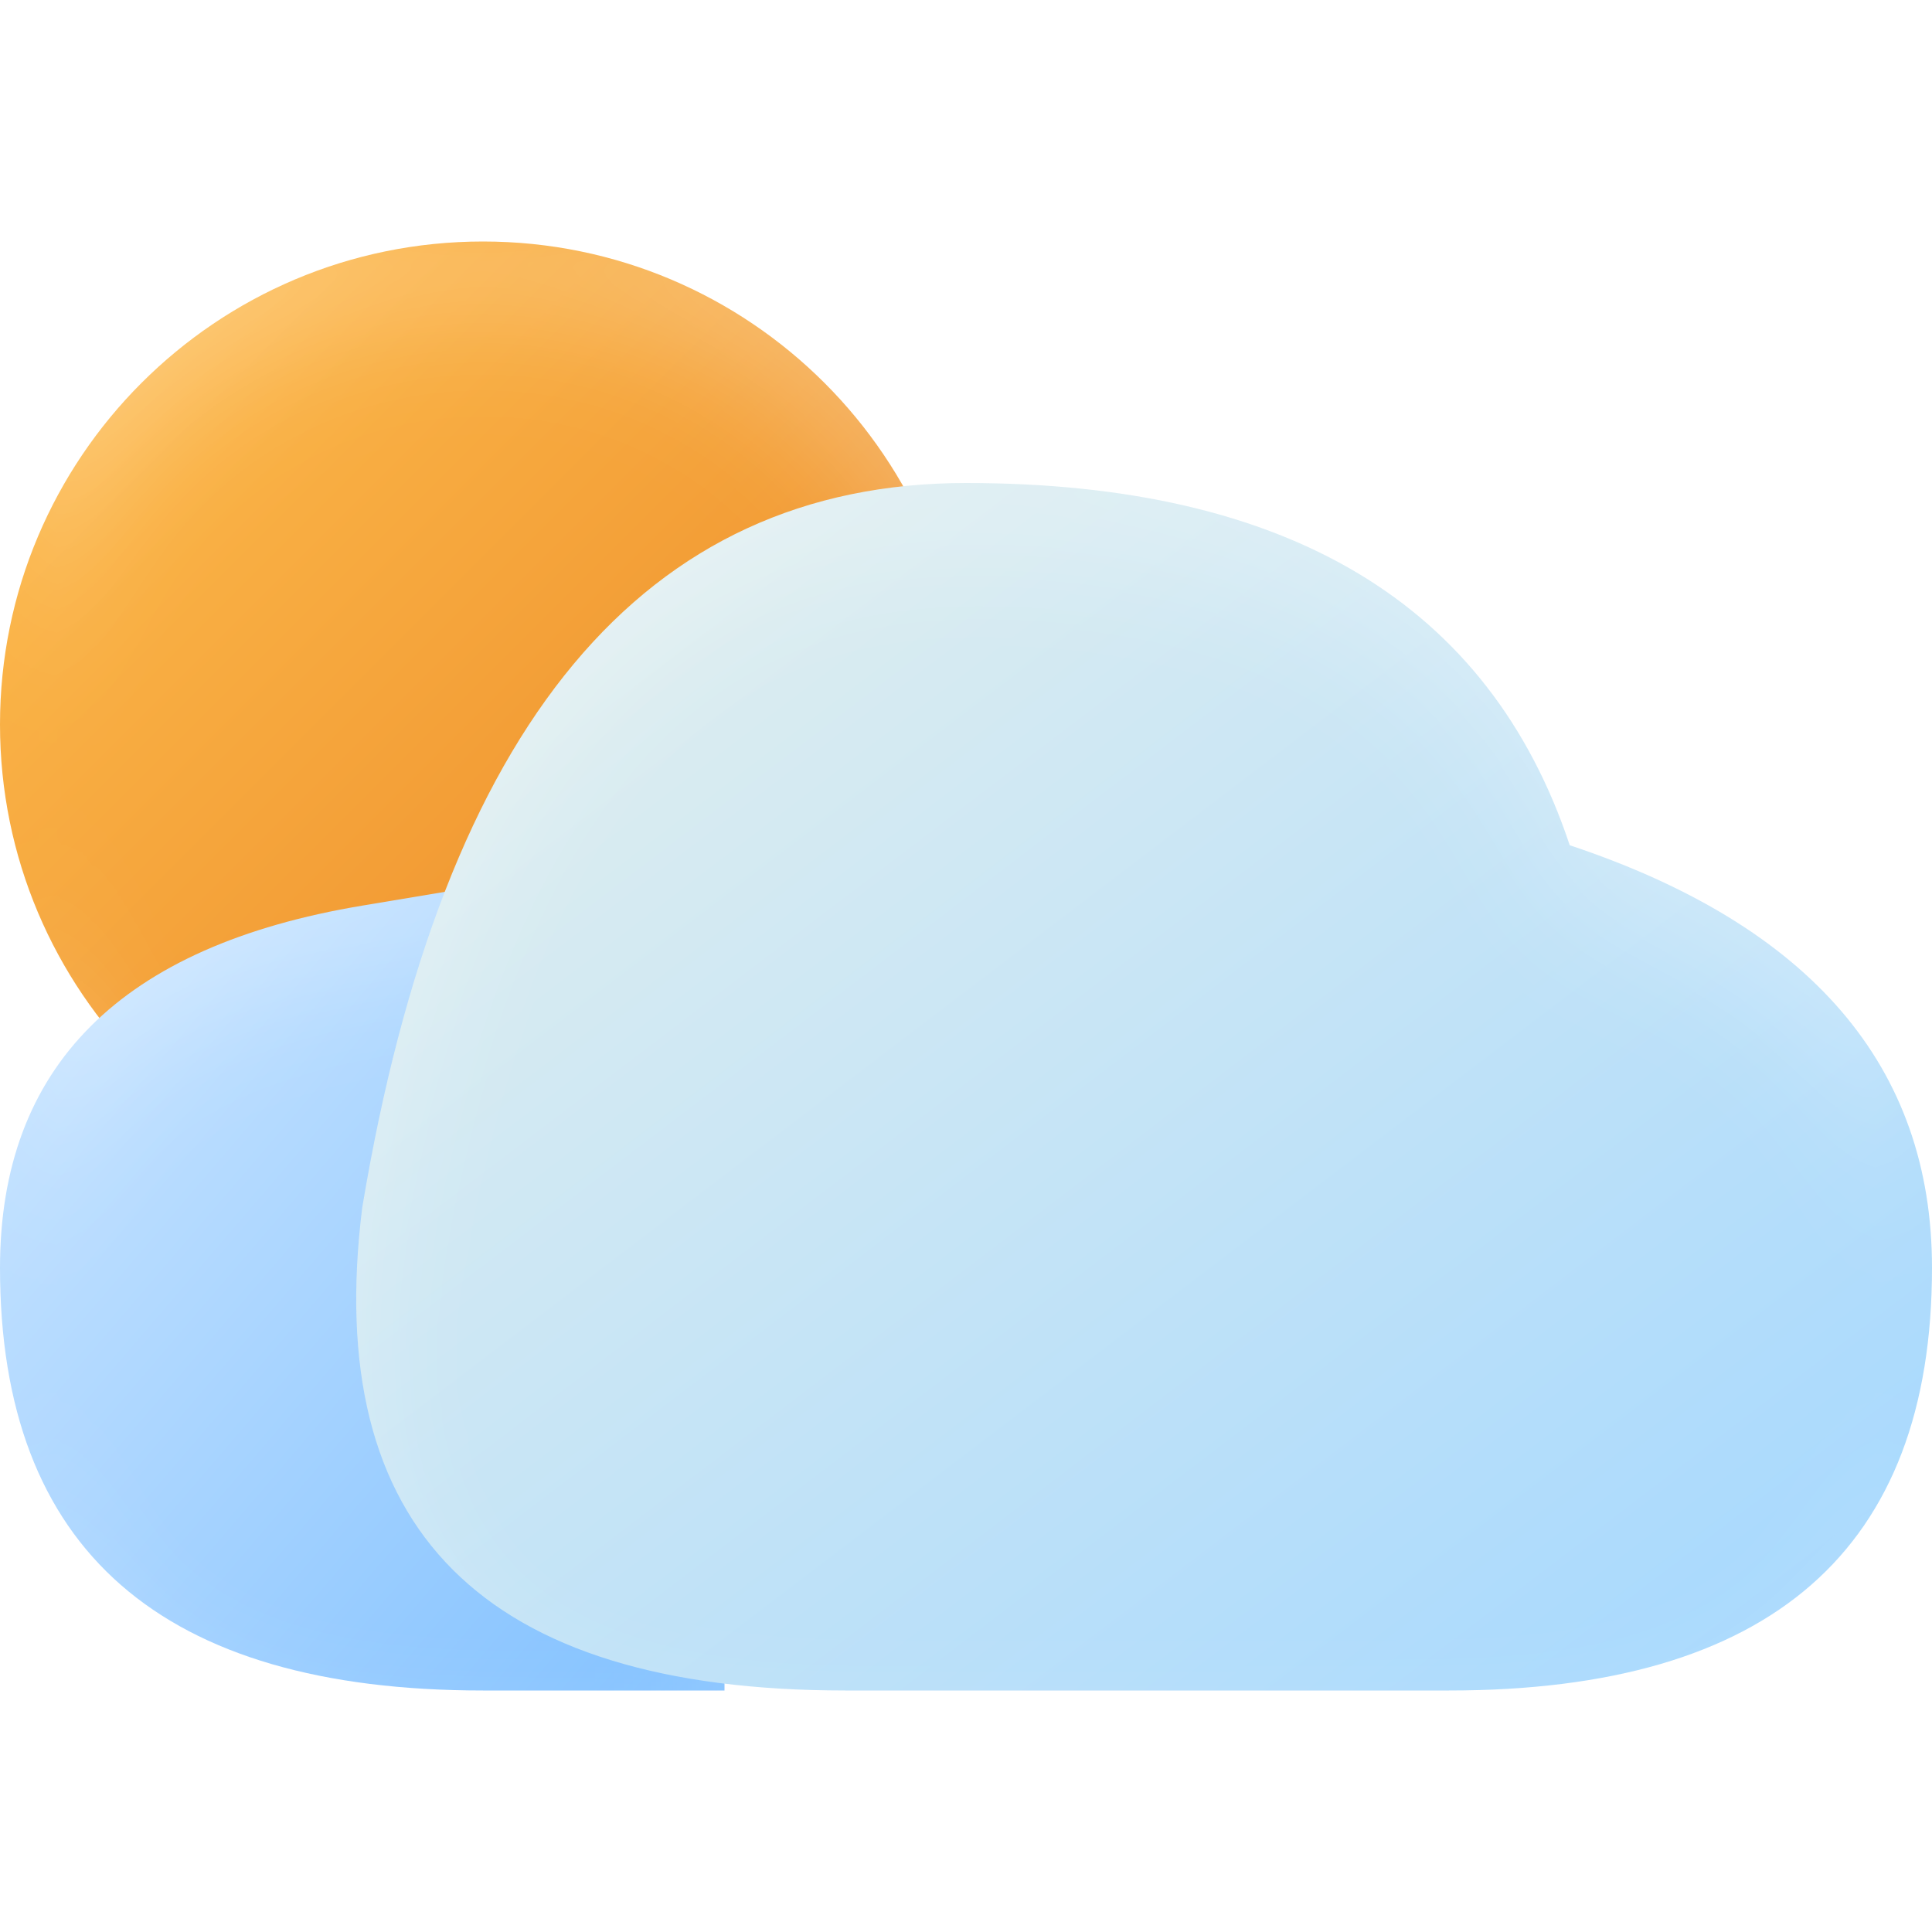
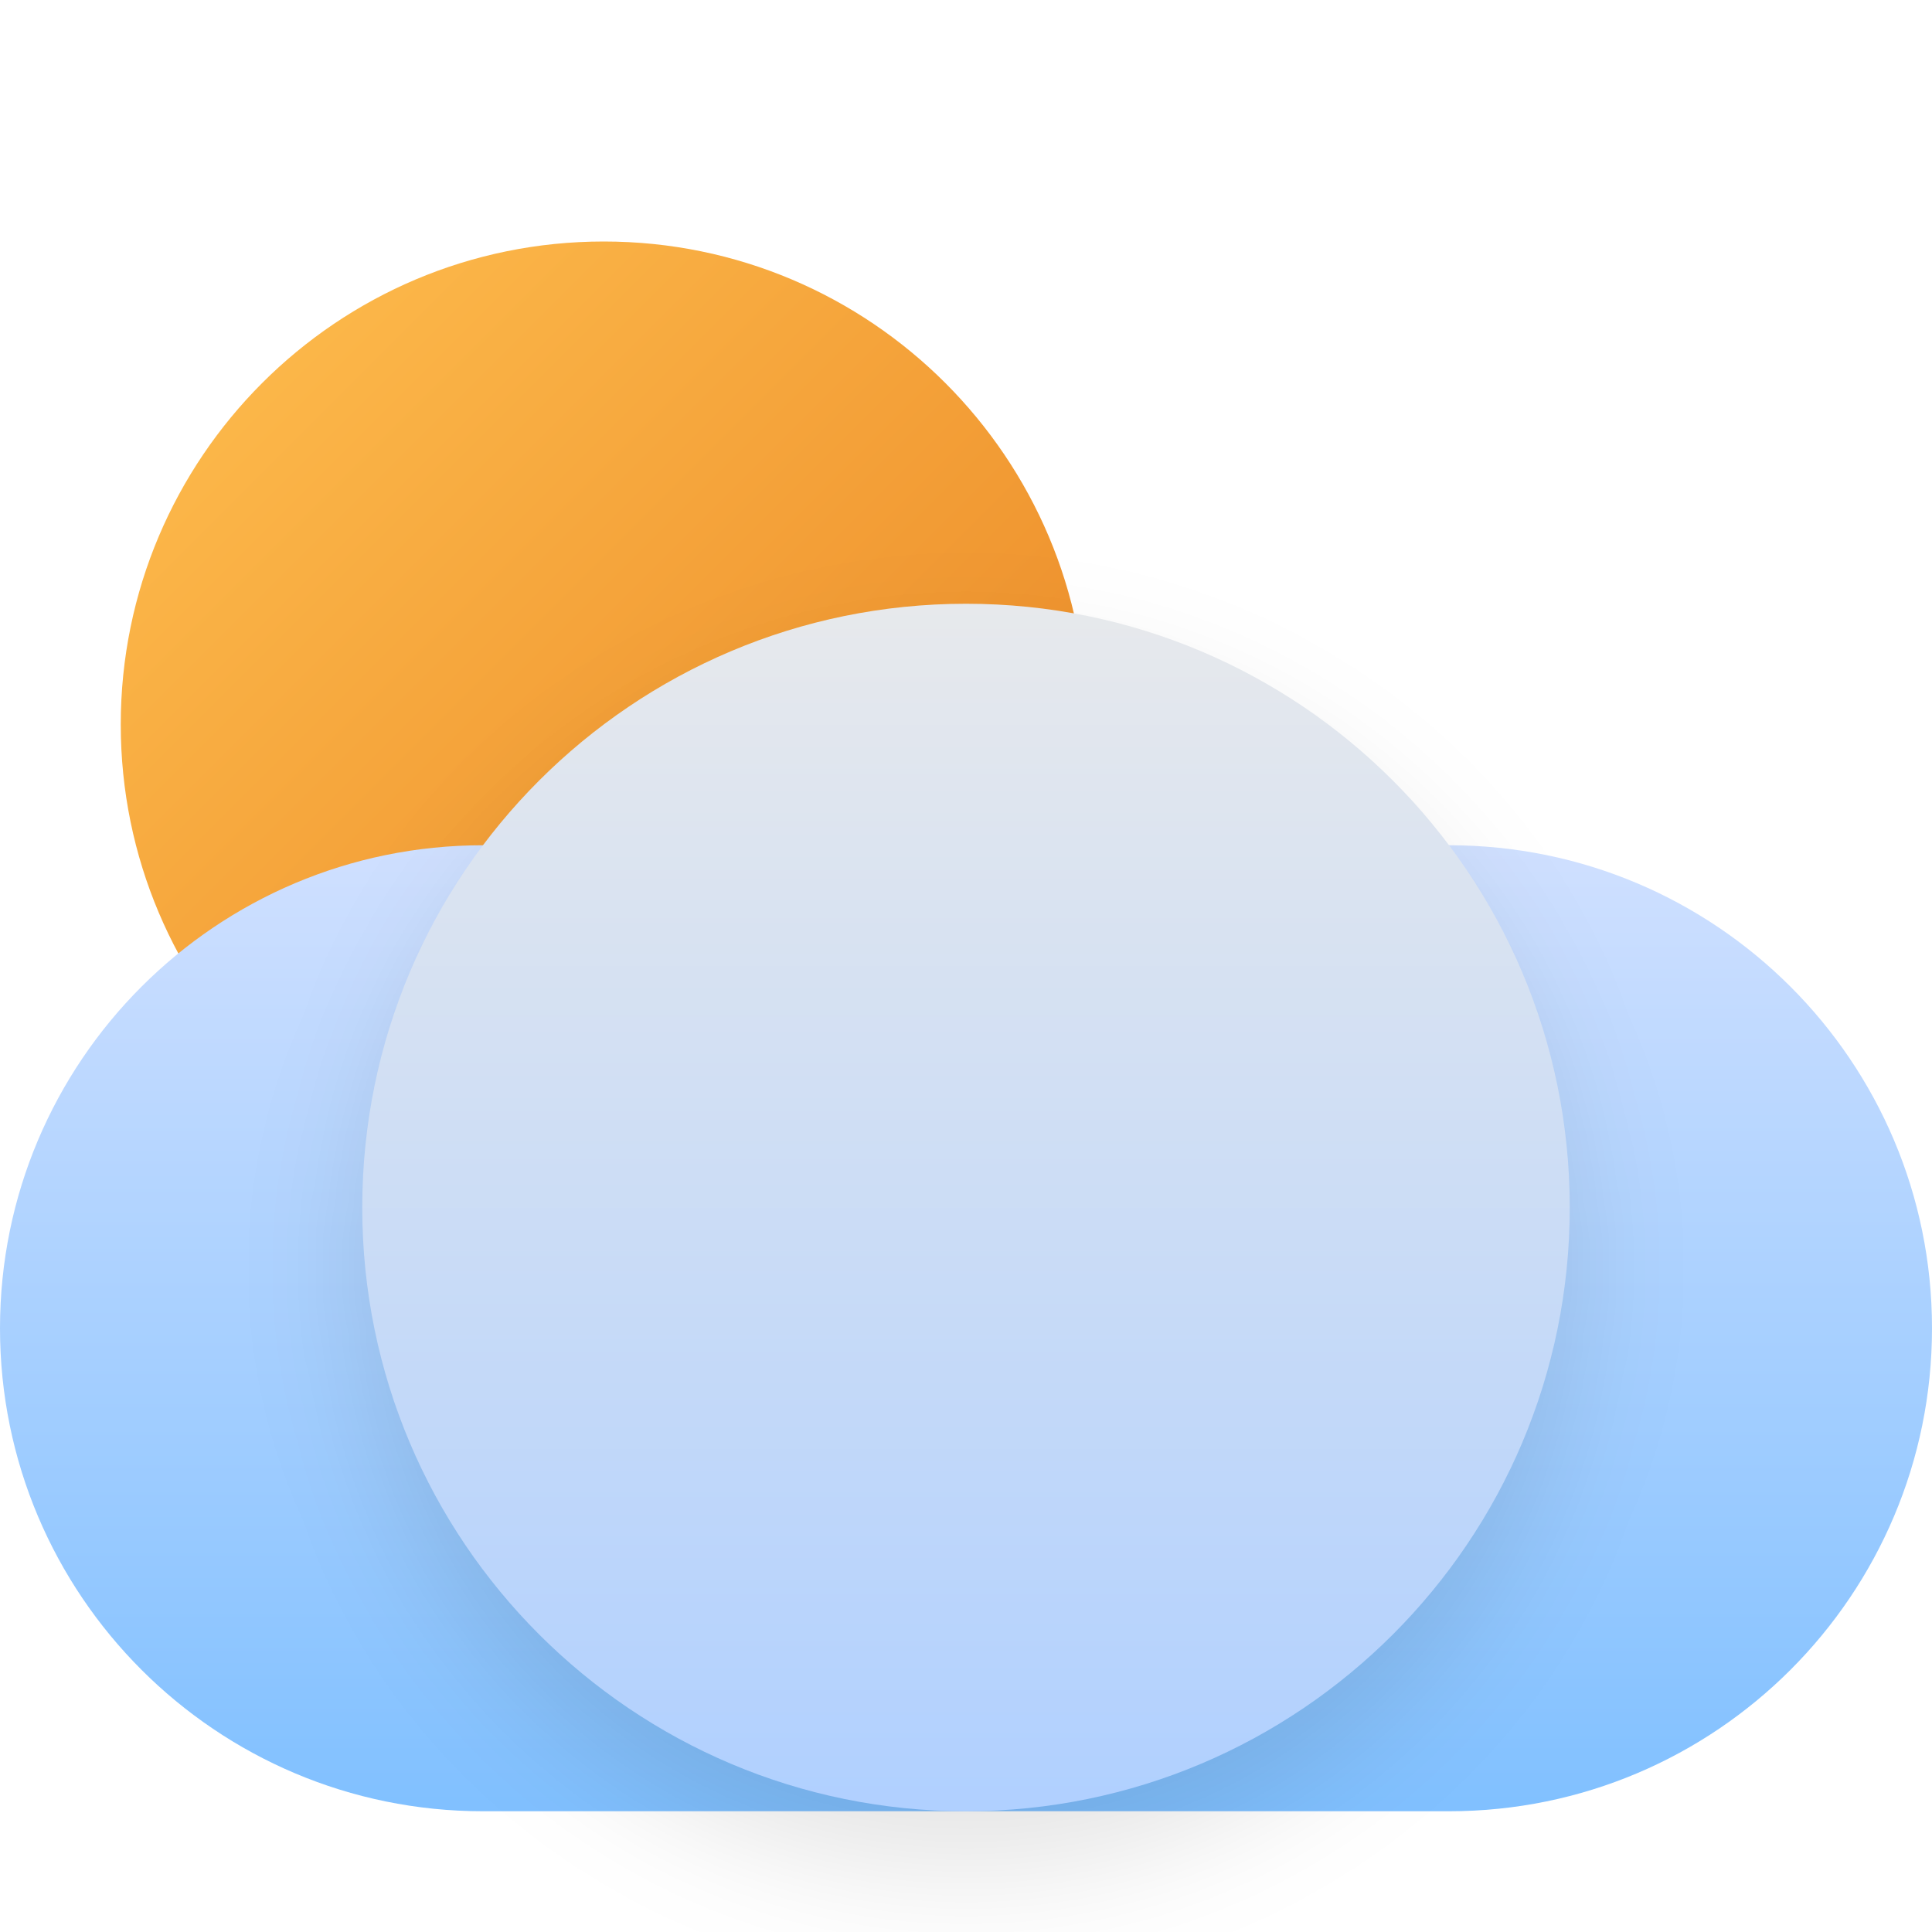
<svg xmlns="http://www.w3.org/2000/svg" viewBox="0 0 16 16" width="16" height="16" version="1.1" id="svg18">
  <defs id="defs22">
    <filter style="color-interpolation-filters:sRGB;" id="filter916">
      <feFlood flood-opacity="0.251" flood-color="rgb(255,255,255)" result="flood" id="feFlood906" />
      <feComposite in="flood" in2="SourceGraphic" operator="out" result="composite1" id="feComposite908" />
      <feGaussianBlur in="composite1" stdDeviation="0.5" result="blur" id="feGaussianBlur910" />
      <feOffset dx="0" dy="0.5" result="offset" id="feOffset912" />
      <feComposite in="offset" in2="SourceGraphic" operator="atop" result="composite2" id="feComposite914" />
    </filter>
    <filter style="color-interpolation-filters:sRGB;" id="filter928">
      <feFlood flood-opacity="0.251" flood-color="rgb(255,255,255)" result="flood" id="feFlood918" />
      <feComposite in="flood" in2="SourceGraphic" operator="out" result="composite1" id="feComposite920" />
      <feGaussianBlur in="composite1" stdDeviation="0.5" result="blur" id="feGaussianBlur922" />
      <feOffset dx="0" dy="0.5" result="offset" id="feOffset924" />
      <feComposite in="offset" in2="SourceGraphic" operator="atop" result="composite2" id="feComposite926" />
    </filter>
+     <filter style="color-interpolation-filters:sRGB;" id="filter111" x="-0.12" y="-0.12" width="1.24" height="1.29">
+       <feFlood flood-opacity="0.102" flood-color="rgb(0,0,0)" result="flood" id="feFlood101" />
+       <feComposite in="flood" in2="SourceGraphic" operator="in" result="composite1" id="feComposite103" />
+       <feGaussianBlur in="composite1" stdDeviation="0.5" result="blur" id="feGaussianBlur105" />
+       <feOffset dx="0" dy="0.5" result="offset" id="feOffset107" />
+       <feComposite in="SourceGraphic" in2="offset" operator="over" result="composite2" id="feComposite109" />
+     </filter>
  </defs>
  <linearGradient id="g0" x1="0%" y1="0%" x2="100%" y2="100%">
    <stop offset="0%" style="stop-color:#ffc050;stop-opacity:1" id="stop2" />
    <stop offset="100%" style="stop-color:#e88020;stop-opacity:1" id="stop4" />
  </linearGradient>
-   <linearGradient id="g1" x1="0%" y1="0%" x2="100%" y2="100%">
-     <stop offset="0%" style="stop-color:#d0e8ff;stop-opacity:1" id="stop2" />
-     <stop offset="100%" style="stop-color:#80c0ff;stop-opacity:1" id="stop4" />
+   <linearGradient id="g1" x1="0%" y1="0%" x2="0%" y2="100%">
+     <stop offset="0%" style="stop-color:#d0e0ff;stop-opacity:1" id="stop20" />
+     <stop offset="100%" style="stop-color:#80c0ff;stop-opacity:1" id="stop22" />
  </linearGradient>
-   <linearGradient id="g2" x1="0%" y1="0%" x2="100%" y2="100%">
-     <stop offset="0%" style="stop-color:#e7f1ed;stop-opacity:1" id="stop2" />
-     <stop offset="100%" style="stop-color:#a3d7ff;stop-opacity:1" id="stop4" />
+   <linearGradient id="g2" x1="0%" y1="0%" x2="0%" y2="100%">
+     <stop offset="0%" style="stop-color:#e7e9ec;stop-opacity:1" id="stop25" />
+     <stop offset="100%" style="stop-color:#b0d0ff;stop-opacity:1" id="stop27" />
  </linearGradient>
  <style id="style12">
    .ac-color {
      fill: url(#g0);
    }
    .ac-color1 {
      fill: url(#g1);
    }
    .ac-color2 {
      fill: url(#g2);
    }
  </style>
-   <path d="M 4 2 A 1 1 0 0 0 4 10 A 1 1 0 0 0 4 10 A 1 1 0 0 0 4 2" class="ac-color" id="path14" style="filter:url(#filter928)" />
-   <path d="M 6 14 L 4 14 Q 0 14 0 10.5 Q 0 8 3 7.5 L 6 7 L 6 14" class="ac-color1" id="path9" style="filter:url(#filter916)" />
-   <path d="M 16 10.5 Q 16 14 12 14 L 7 14 Q 2.5 14 3 10 Q 4 4 8 4 Q 12 4 13 7 Q 16 8 16 10.5" class="ac-color2" id="path9" style="filter:url(#filter916)" />
+   <path d="M5 2A1 1 0 005 10 1 1 0 005 2" class="ac-color" id="path14" />
+   <path d="M4 7A1 1 0 004 15L12 15A1 1 0 0012 7L4 7" class="ac-color1" id="path9" />
+   <path d="M8 15A1 1 0 008 5 1 1 0 008 15" class="ac-color2" id="path33" style="filter:url(#filter111)" />
</svg>
